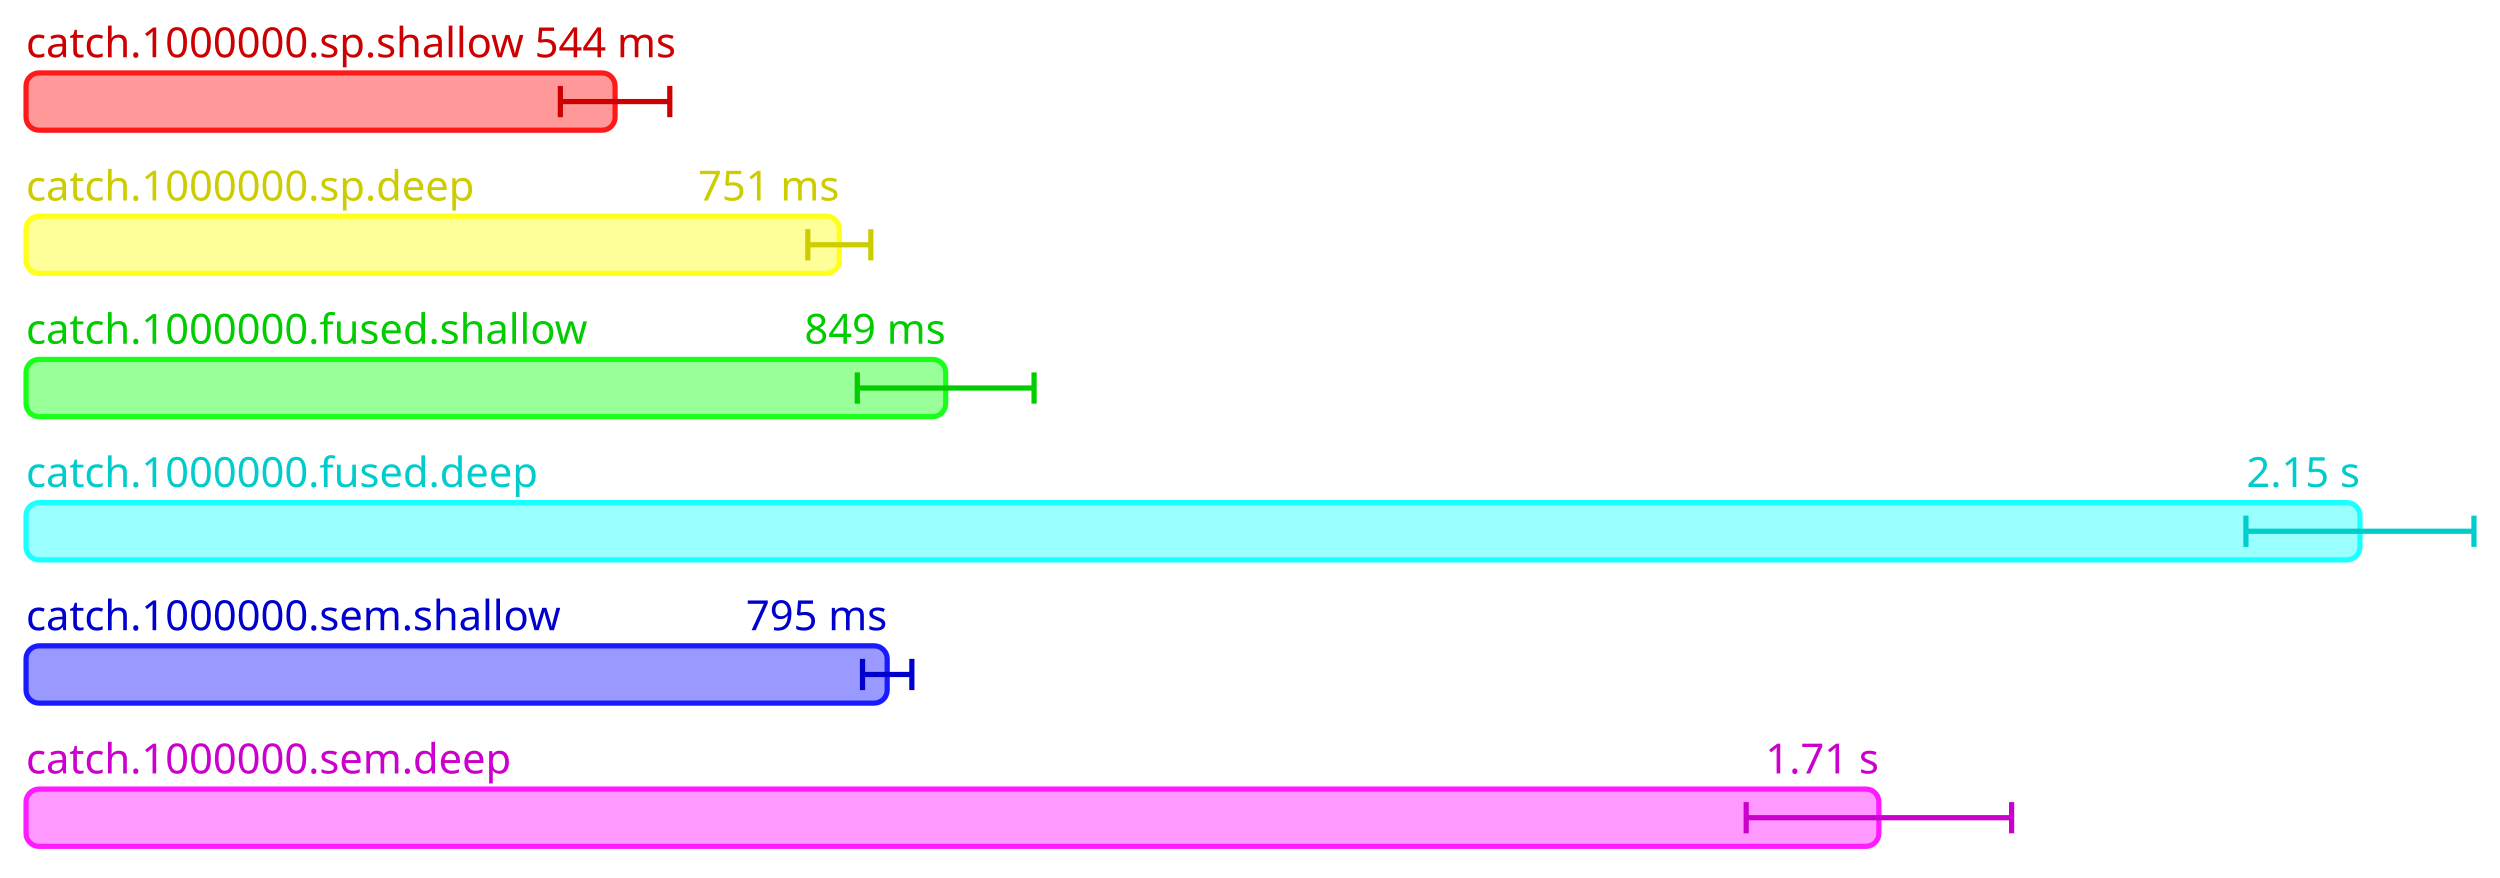
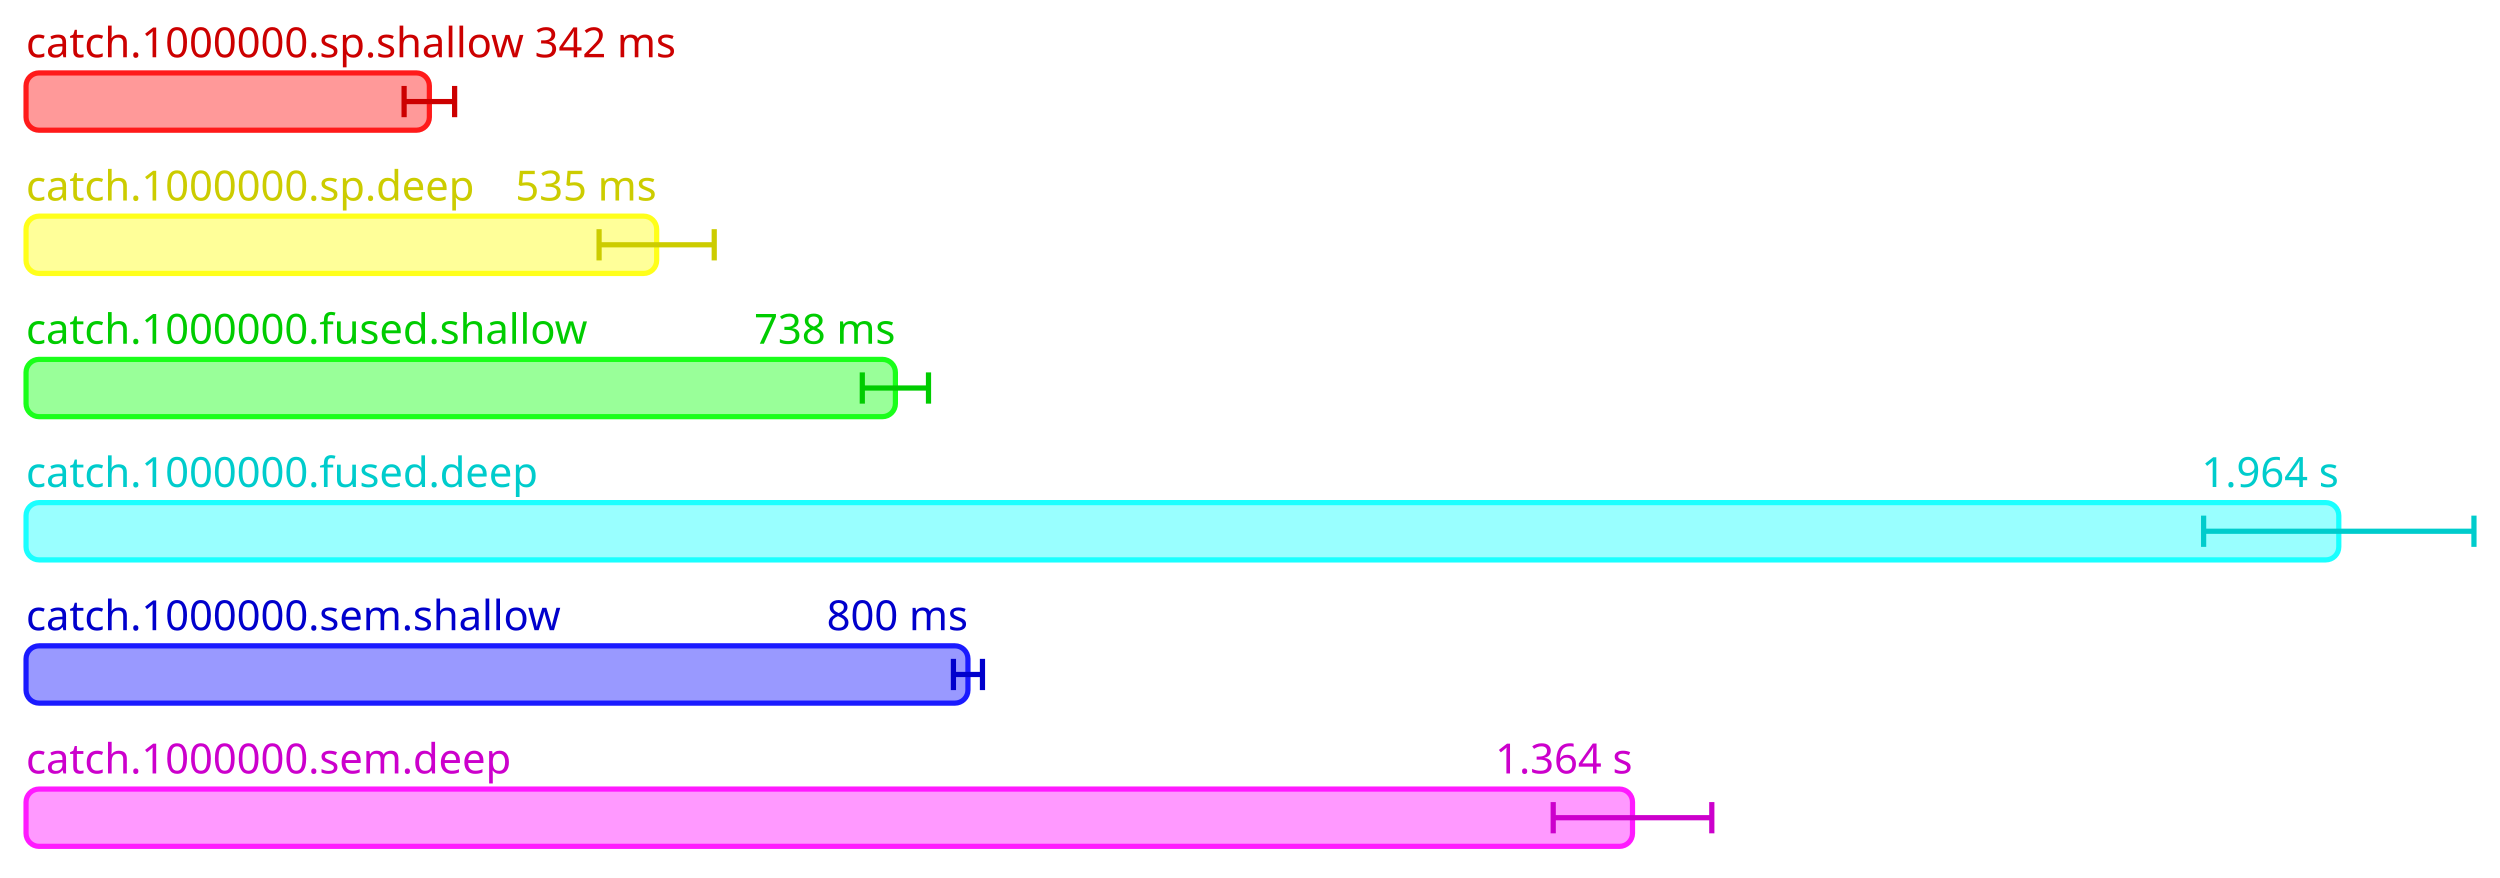
<svg xmlns="http://www.w3.org/2000/svg" height="337" width="960.0" font-size="16" font-family="sans-serif" stroke-width="2">
  <g transform="translate(10.0 0)">
-     <text fill="hsl(0, 100%, 40%)" y="22">catch.1000000.sp.shallow 544 ms</text>
+     <text fill="hsl(0, 100%, 40%)" y="22">catch.1000000.sp.shallow 342  ms</text>
    <g>
-       <rect y="28" rx="5" height="22" width="226.189" fill="hsl(0, 100%, 80%)" stroke="hsl(0, 100%, 55%)" />
+       <rect y="28" rx="5" height="22" width="154.875" fill="hsl(0, 100%, 80%)" stroke="hsl(0, 100%, 55%)" />
      <g stroke="hsl(0, 100%, 40%)">
-         <line x1="205.175" x2="247.203" y1="39" y2="39" />
-         <line x1="205.175" x2="205.175" y1="33" y2="45" />
-         <line x1="247.203" x2="247.203" y1="33" y2="45" />
+         <line x1="145.175" x2="164.575" y1="39" y2="39" />
+         <line x1="145.175" x2="145.175" y1="33" y2="45" />
+         <line x1="164.575" x2="164.575" y1="33" y2="45" />
      </g>
    </g>
    <g fill="hsl(60, 100%, 40%)">
      <text y="77">catch.1000000.sp.deep</text>
-       <text y="77" x="312.298" text-anchor="end">751 ms</text>
+       <text y="77" x="242.157" text-anchor="end">535  ms</text>
    </g>
    <g>
-       <rect y="83" rx="5" height="22" width="312.298" fill="hsl(60, 100%, 80%)" stroke="hsl(60, 100%, 55%)" />
+       <rect y="83" rx="5" height="22" width="242.157" fill="hsl(60, 100%, 80%)" stroke="hsl(60, 100%, 55%)" />
      <g stroke="hsl(60, 100%, 40%)">
-         <line x1="300.198" x2="324.398" y1="94" y2="94" />
-         <line x1="300.198" x2="300.198" y1="88" y2="100" />
-         <line x1="324.398" x2="324.398" y1="88" y2="100" />
+         <line x1="220.049" x2="264.264" y1="94" y2="94" />
+         <line x1="220.049" x2="220.049" y1="88" y2="100" />
+         <line x1="264.264" x2="264.264" y1="88" y2="100" />
      </g>
    </g>
    <g fill="hsl(120, 100%, 40%)">
      <text y="132">catch.1000000.fused.shallow</text>
-       <text y="132" x="353.145" text-anchor="end">849 ms</text>
+       <text y="132" x="333.832" text-anchor="end">738  ms</text>
    </g>
    <g>
-       <rect y="138" rx="5" height="22" width="353.145" fill="hsl(120, 100%, 80%)" stroke="hsl(120, 100%, 55%)" />
+       <rect y="138" rx="5" height="22" width="333.832" fill="hsl(120, 100%, 80%)" stroke="hsl(120, 100%, 55%)" />
      <g stroke="hsl(120, 100%, 40%)">
-         <line x1="319.208" x2="387.082" y1="149" y2="149" />
-         <line x1="319.208" x2="319.208" y1="143" y2="155" />
-         <line x1="387.082" x2="387.082" y1="143" y2="155" />
+         <line x1="321.122" x2="346.542" y1="149" y2="149" />
+         <line x1="321.122" x2="321.122" y1="143" y2="155" />
+         <line x1="346.542" x2="346.542" y1="143" y2="155" />
      </g>
    </g>
    <g fill="hsl(180, 100%, 40%)">
      <text y="187">catch.1000000.fused.deep</text>
-       <text y="187" x="896.221" text-anchor="end">2.15 s</text>
+       <text y="187" x="888.096" text-anchor="end">1.964 s</text>
    </g>
    <g>
-       <rect y="193" rx="5" height="22" width="896.221" fill="hsl(180, 100%, 80%)" stroke="hsl(180, 100%, 55%)" />
+       <rect y="193" rx="5" height="22" width="888.096" fill="hsl(180, 100%, 80%)" stroke="hsl(180, 100%, 55%)" />
      <g stroke="hsl(180, 100%, 40%)">
-         <line x1="852.442" x2="940.0" y1="204" y2="204" />
-         <line x1="852.442" x2="852.442" y1="198" y2="210" />
+         <line x1="836.192" x2="940.0" y1="204" y2="204" />
+         <line x1="836.192" x2="836.192" y1="198" y2="210" />
        <line x1="940.0" x2="940.0" y1="198" y2="210" />
      </g>
    </g>
    <g fill="hsl(240, 100%, 40%)">
      <text y="242">catch.1000000.sem.shallow</text>
-       <text y="242" x="330.679" text-anchor="end">795 ms</text>
+       <text y="242" x="361.692" text-anchor="end">800  ms</text>
    </g>
    <g>
-       <rect y="248" rx="5" height="22" width="330.679" fill="hsl(240, 100%, 80%)" stroke="hsl(240, 100%, 55%)" />
+       <rect y="248" rx="5" height="22" width="361.692" fill="hsl(240, 100%, 80%)" stroke="hsl(240, 100%, 55%)" />
      <g stroke="hsl(240, 100%, 40%)">
-         <line x1="321.207" x2="340.152" y1="259" y2="259" />
-         <line x1="321.207" x2="321.207" y1="253" y2="265" />
-         <line x1="340.152" x2="340.152" y1="253" y2="265" />
+         <line x1="356.118" x2="367.267" y1="259" y2="259" />
+         <line x1="356.118" x2="356.118" y1="253" y2="265" />
+         <line x1="367.267" x2="367.267" y1="253" y2="265" />
      </g>
    </g>
    <g fill="hsl(300, 100%, 40%)">
      <text y="297">catch.1000000.sem.deep</text>
-       <text y="297" x="711.497" text-anchor="end">1.71 s</text>
+       <text y="297" x="616.882" text-anchor="end">1.364 s</text>
    </g>
    <g>
-       <rect y="303" rx="5" height="22" width="711.497" fill="hsl(300, 100%, 80%)" stroke="hsl(300, 100%, 55%)" />
+       <rect y="303" rx="5" height="22" width="616.882" fill="hsl(300, 100%, 80%)" stroke="hsl(300, 100%, 55%)" />
      <g stroke="hsl(300, 100%, 40%)">
-         <line x1="660.537" x2="762.457" y1="314" y2="314" />
-         <line x1="660.537" x2="660.537" y1="308" y2="320" />
-         <line x1="762.457" x2="762.457" y1="308" y2="320" />
+         <line x1="586.435" x2="647.33" y1="314" y2="314" />
+         <line x1="586.435" x2="586.435" y1="308" y2="320" />
+         <line x1="647.33" x2="647.33" y1="308" y2="320" />
      </g>
    </g>
  </g>
</svg>
